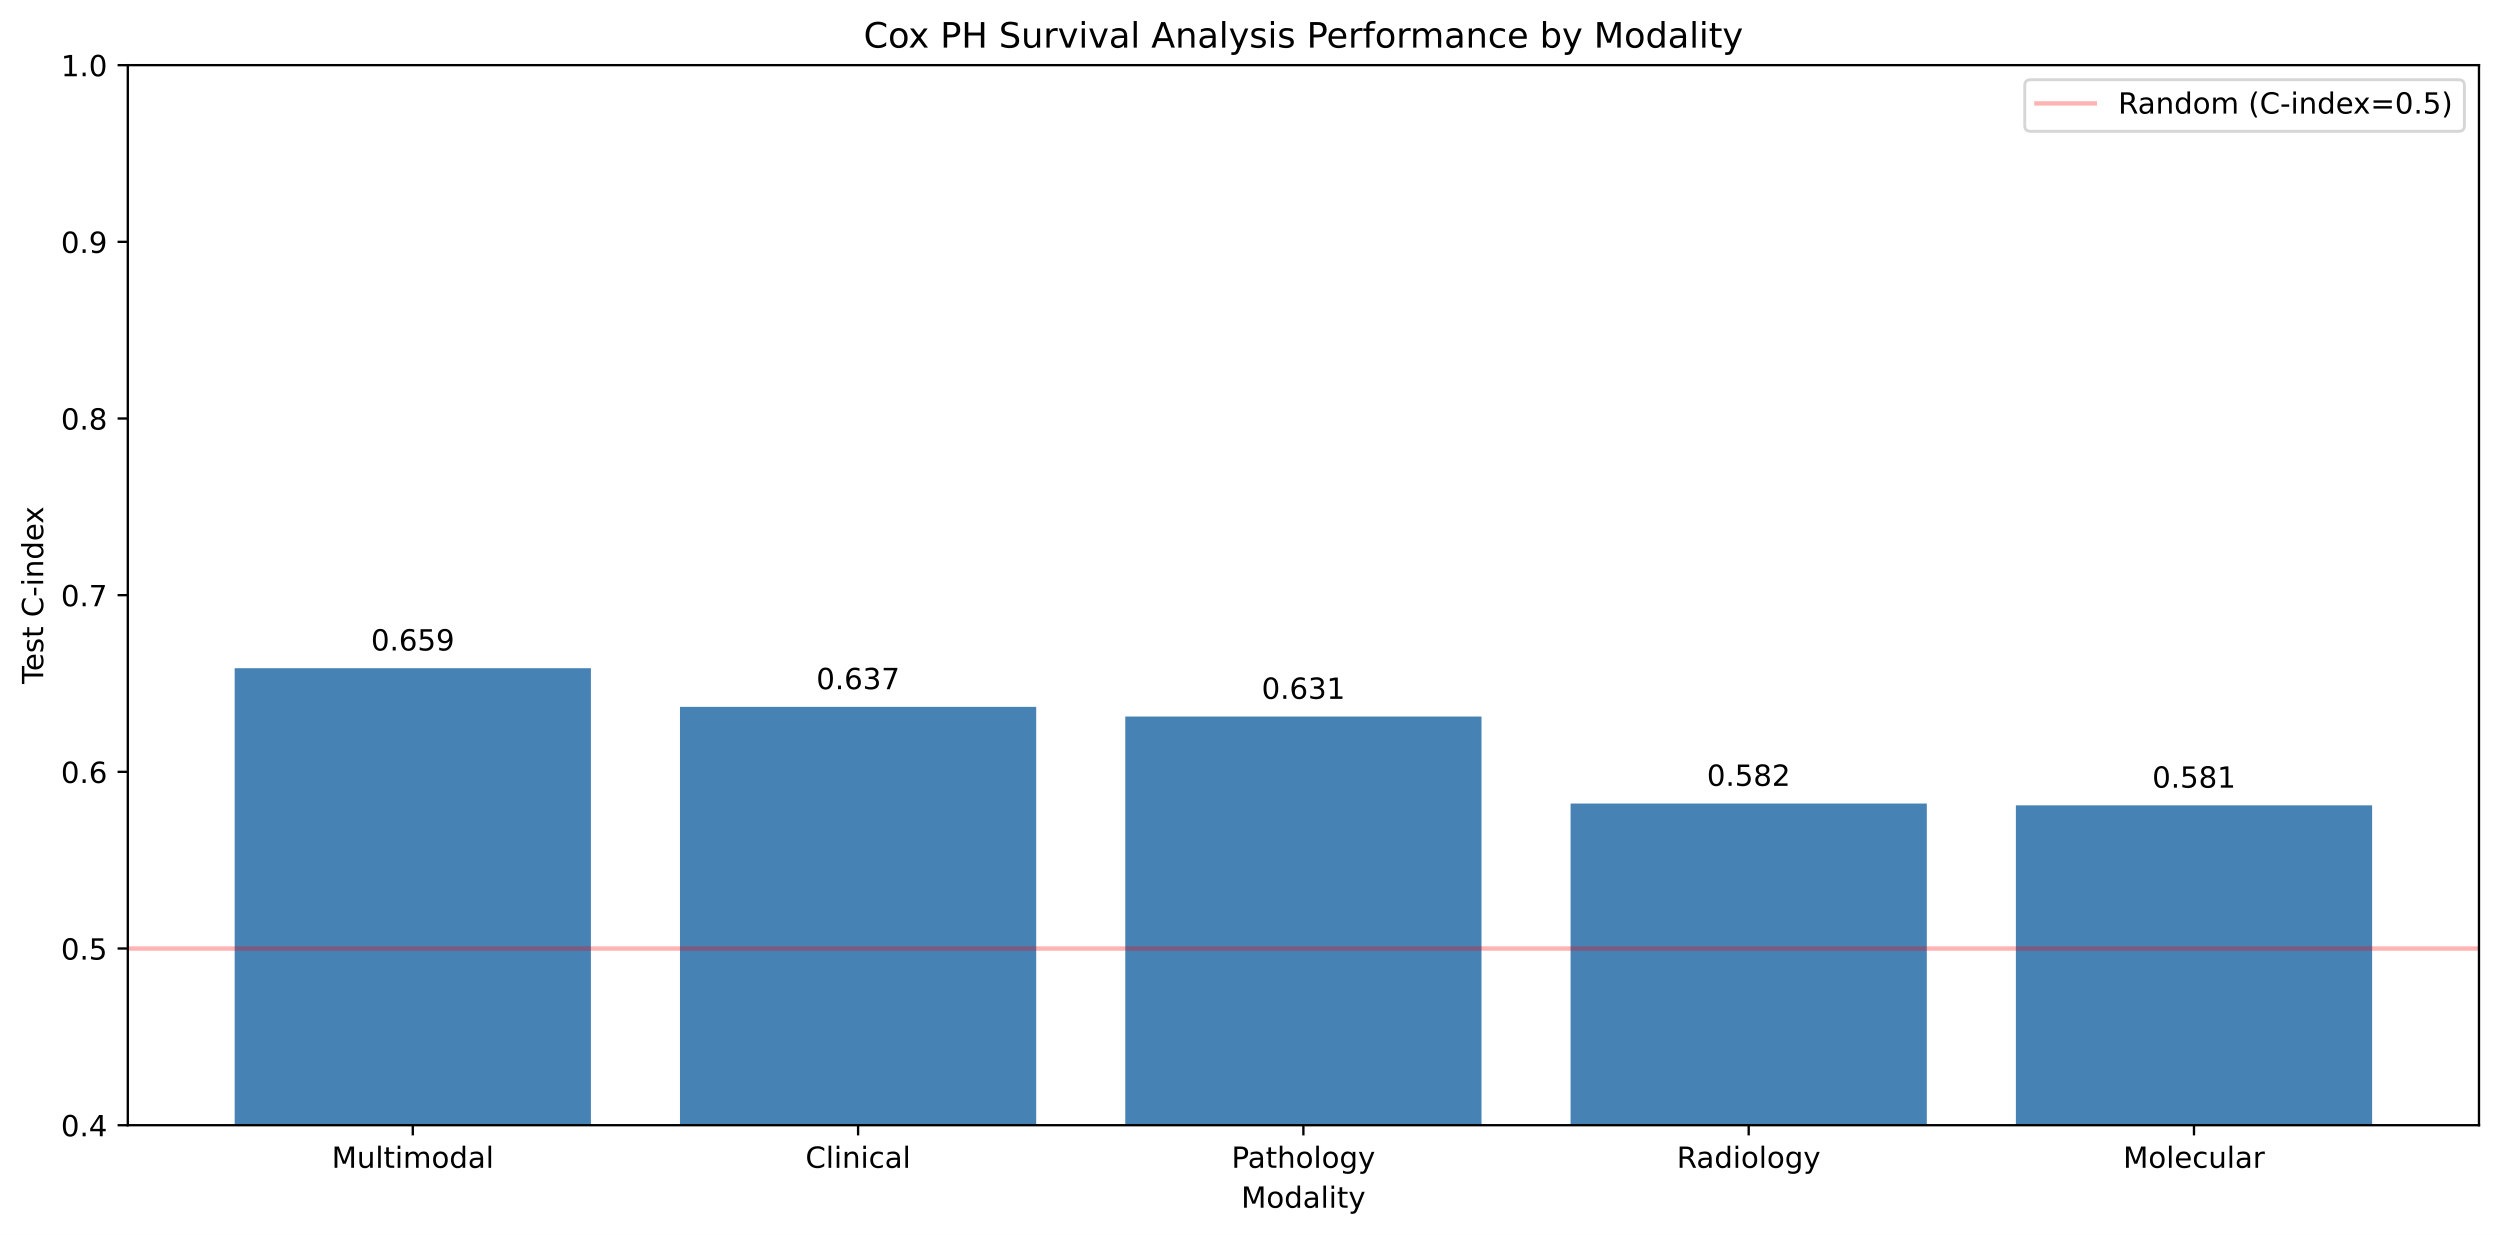
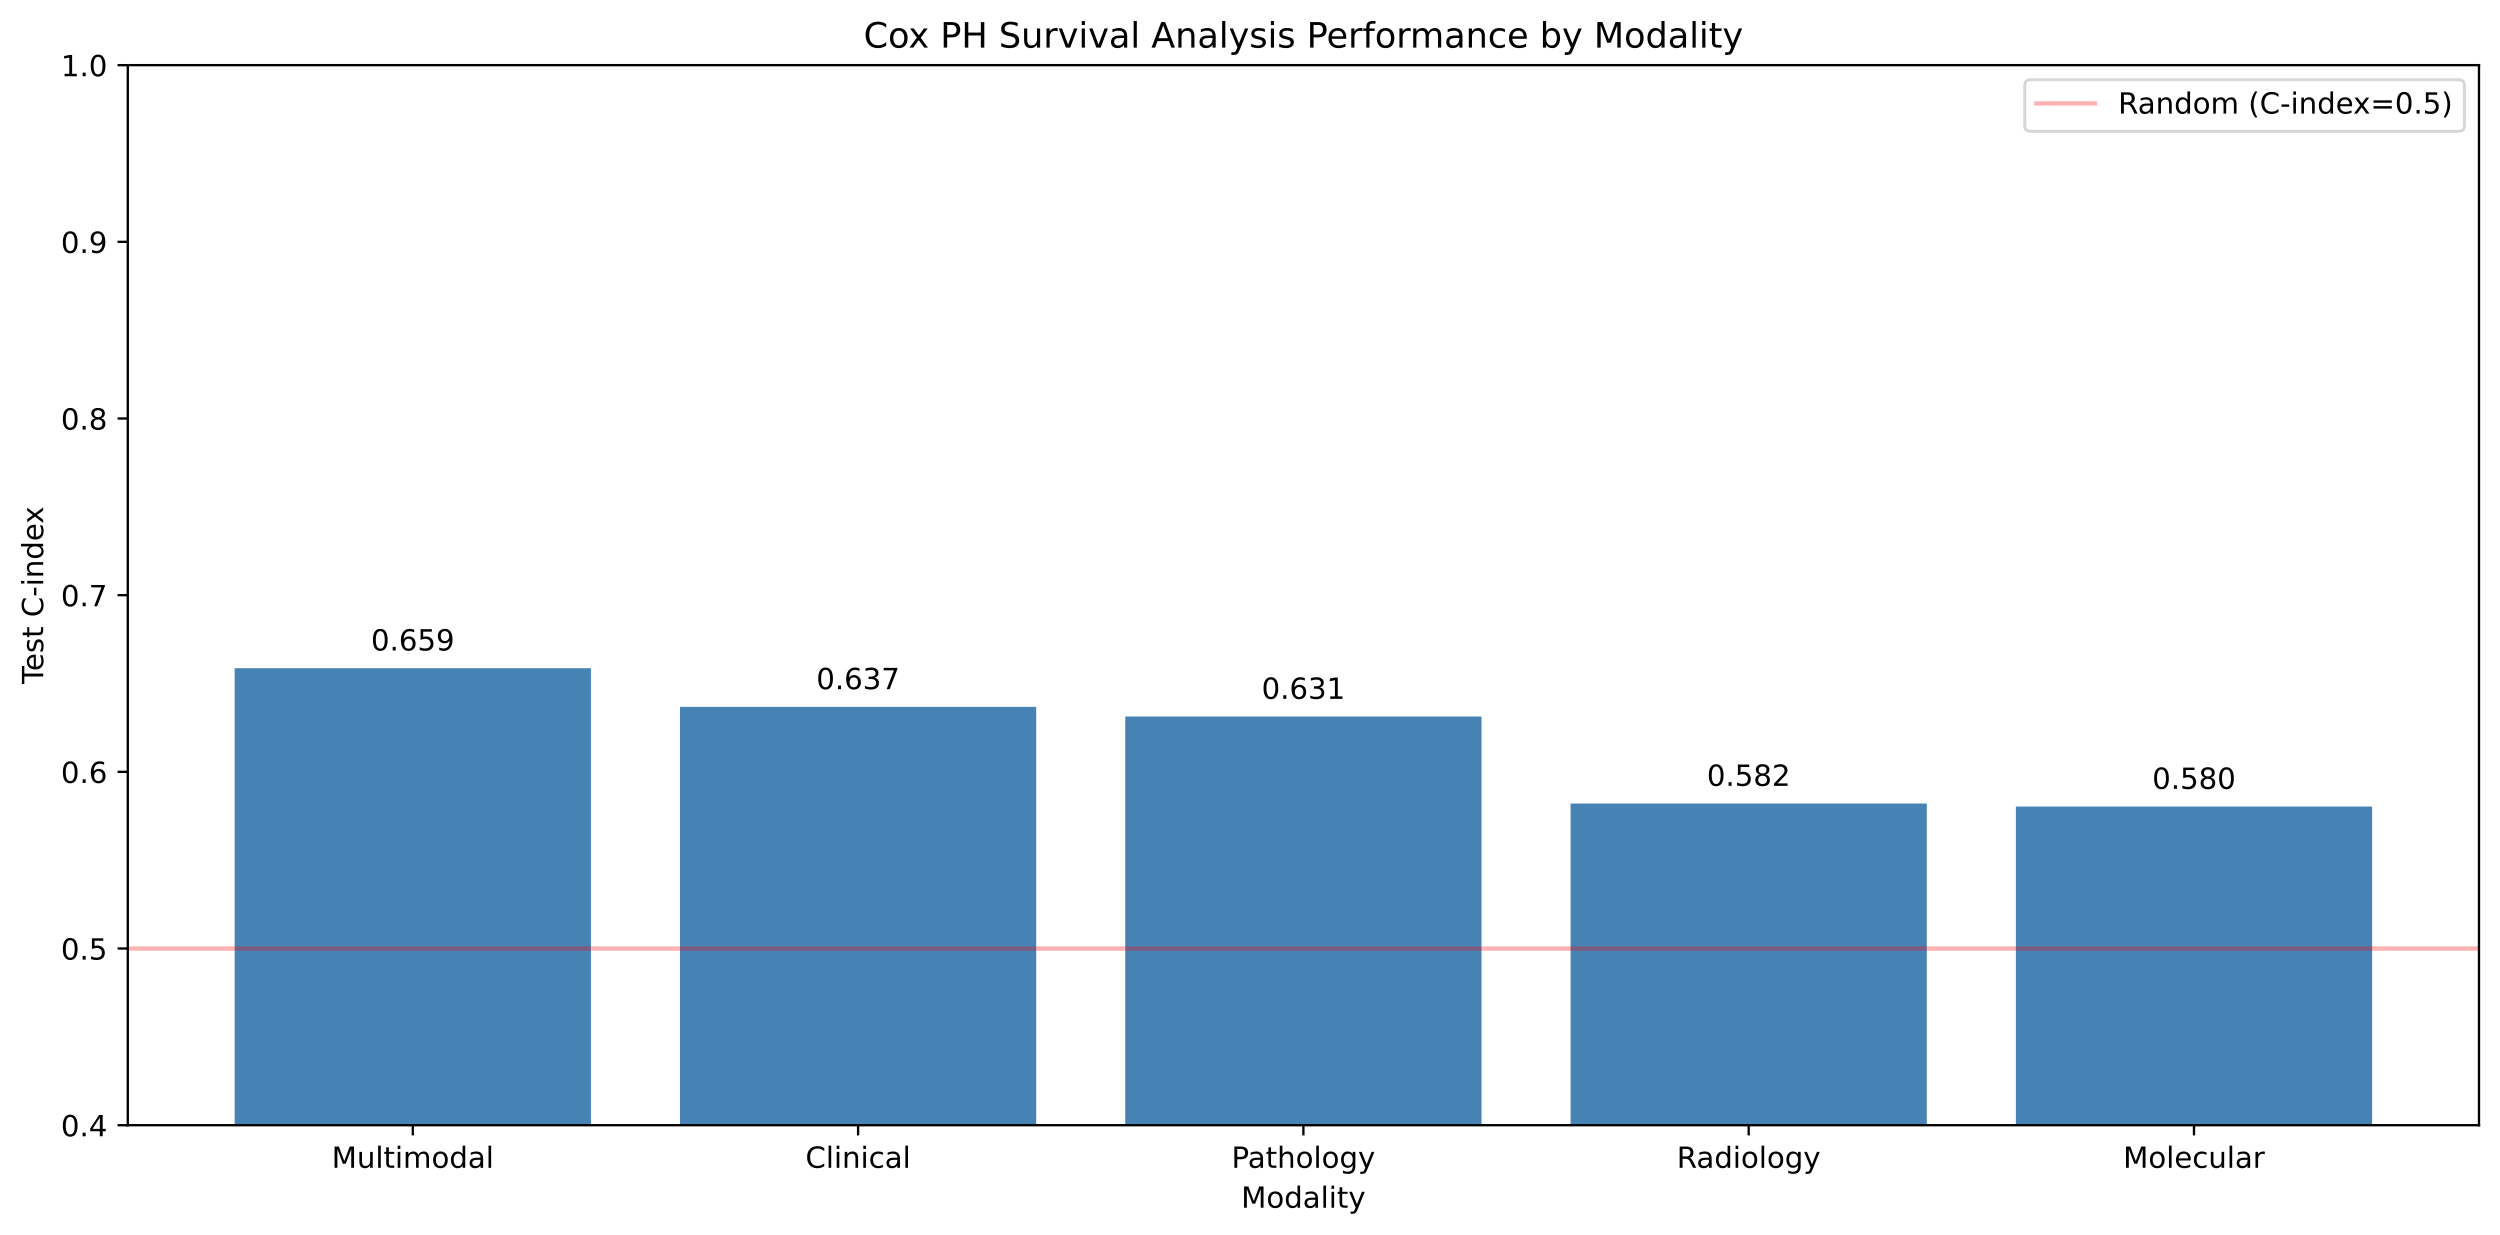
<svg xmlns="http://www.w3.org/2000/svg" xmlns:xlink="http://www.w3.org/1999/xlink" width="856.461pt" height="423.034pt" viewBox="0 0 856.461 423.034" version="1.1">
  <defs>
    <style type="text/css">*{stroke-linejoin: round; stroke-linecap: butt}</style>
  </defs>
  <g id="figure_1">
    <g id="patch_1">
      <path d="M 0 423.034  L 856.461 423.034  L 856.461 0  L 0 0  z " style="fill: #ffffff" />
    </g>
    <g id="axes_1">
      <g id="patch_2">
        <path d="M 43.781 385.478  L 849.261 385.478  L 849.261 22.318  L 43.781 22.318  z " style="fill: #ffffff" />
      </g>
      <g id="patch_3">
-         <path d="M 80.394 627.585  L 202.436 627.585  L 202.436 228.904  L 80.394 228.904  z " clip-path="url(#pe5d1b6a9c5)" style="fill: #4682b4" />
+         <path d="M 80.394 627.585  L 202.436 627.585  L 202.436 228.904  L 80.394 228.904  z " clip-path="url(#p7b33c9a5aa)" style="fill: #4682b4" />
      </g>
      <g id="patch_4">
-         <path d="M 232.947 627.585  L 354.989 627.585  L 354.989 242.152  L 232.947 242.152  z " clip-path="url(#pe5d1b6a9c5)" style="fill: #4682b4" />
+         <path d="M 232.947 627.585  L 354.989 627.585  L 354.989 242.152  L 232.947 242.152  z " clip-path="url(#p7b33c9a5aa)" style="fill: #4682b4" />
      </g>
      <g id="patch_5">
-         <path d="M 385.5 627.585  L 507.542 627.585  L 507.542 245.464  L 385.5 245.464  z " clip-path="url(#pe5d1b6a9c5)" style="fill: #4682b4" />
+         <path d="M 385.5 627.585  L 507.542 627.585  L 507.542 245.464  L 385.5 245.464  z " clip-path="url(#p7b33c9a5aa)" style="fill: #4682b4" />
      </g>
      <g id="patch_6">
-         <path d="M 538.053 627.585  L 660.095 627.585  L 660.095 275.272  L 538.053 275.272  z " clip-path="url(#pe5d1b6a9c5)" style="fill: #4682b4" />
+         <path d="M 538.053 627.585  L 660.095 627.585  L 660.095 275.272  L 538.053 275.272  z " clip-path="url(#p7b33c9a5aa)" style="fill: #4682b4" />
      </g>
      <g id="patch_7">
-         <path d="M 690.606 627.585  L 812.649 627.585  L 812.649 275.893  L 690.606 275.893  z " clip-path="url(#pe5d1b6a9c5)" style="fill: #4682b4" />
+         <path d="M 690.606 627.585  L 812.649 627.585  L 812.649 276.307  L 690.606 276.307  z " clip-path="url(#p7b33c9a5aa)" style="fill: #4682b4" />
      </g>
      <g id="matplotlib.axis_1">
        <g id="xtick_1">
          <g id="line2d_1">
            <defs>
-               <path id="m04a95e3fa2" d="M 0 0  L 0 3.5  " style="stroke: #000000; stroke-width: 0.8" />
+               <path id="mf06fe59bfe" d="M 0 0  L 0 3.5  " style="stroke: #000000; stroke-width: 0.8" />
            </defs>
            <g>
-               <use xlink:href="#m04a95e3fa2" x="141.415" y="385.478" style="stroke: #000000; stroke-width: 0.8" />
+               <use xlink:href="#mf06fe59bfe" x="141.415" y="385.478" style="stroke: #000000; stroke-width: 0.8" />
            </g>
          </g>
          <g id="text_1">
            <g transform="translate(113.6371 400.0766) scale(0.1 -0.1)">
              <defs>
                <path id="DejaVuSans-4d" d="M 628 4666  L 1569 4666  L 2759 1491  L 3956 4666  L 4897 4666  L 4897 0  L 4281 0  L 4281 4097  L 3078 897  L 2444 897  L 1241 4097  L 1241 0  L 628 0  L 628 4666  z " transform="scale(0.015625)" />
                <path id="DejaVuSans-75" d="M 544 1381  L 544 3500  L 1119 3500  L 1119 1403  Q 1119 906 1312 657  Q 1506 409 1894 409  Q 2359 409 2629 706  Q 2900 1003 2900 1516  L 2900 3500  L 3475 3500  L 3475 0  L 2900 0  L 2900 538  Q 2691 219 2414 64  Q 2138 -91 1772 -91  Q 1169 -91 856 284  Q 544 659 544 1381  z M 1991 3584  L 1991 3584  z " transform="scale(0.015625)" />
                <path id="DejaVuSans-6c" d="M 603 4863  L 1178 4863  L 1178 0  L 603 0  L 603 4863  z " transform="scale(0.015625)" />
                <path id="DejaVuSans-74" d="M 1172 4494  L 1172 3500  L 2356 3500  L 2356 3053  L 1172 3053  L 1172 1153  Q 1172 725 1289 603  Q 1406 481 1766 481  L 2356 481  L 2356 0  L 1766 0  Q 1100 0 847 248  Q 594 497 594 1153  L 594 3053  L 172 3053  L 172 3500  L 594 3500  L 594 4494  L 1172 4494  z " transform="scale(0.015625)" />
                <path id="DejaVuSans-69" d="M 603 3500  L 1178 3500  L 1178 0  L 603 0  L 603 3500  z M 603 4863  L 1178 4863  L 1178 4134  L 603 4134  L 603 4863  z " transform="scale(0.015625)" />
                <path id="DejaVuSans-6d" d="M 3328 2828  Q 3544 3216 3844 3400  Q 4144 3584 4550 3584  Q 5097 3584 5394 3201  Q 5691 2819 5691 2113  L 5691 0  L 5113 0  L 5113 2094  Q 5113 2597 4934 2840  Q 4756 3084 4391 3084  Q 3944 3084 3684 2787  Q 3425 2491 3425 1978  L 3425 0  L 2847 0  L 2847 2094  Q 2847 2600 2669 2842  Q 2491 3084 2119 3084  Q 1678 3084 1418 2786  Q 1159 2488 1159 1978  L 1159 0  L 581 0  L 581 3500  L 1159 3500  L 1159 2956  Q 1356 3278 1631 3431  Q 1906 3584 2284 3584  Q 2666 3584 2933 3390  Q 3200 3197 3328 2828  z " transform="scale(0.015625)" />
                <path id="DejaVuSans-6f" d="M 1959 3097  Q 1497 3097 1228 2736  Q 959 2375 959 1747  Q 959 1119 1226 758  Q 1494 397 1959 397  Q 2419 397 2687 759  Q 2956 1122 2956 1747  Q 2956 2369 2687 2733  Q 2419 3097 1959 3097  z M 1959 3584  Q 2709 3584 3137 3096  Q 3566 2609 3566 1747  Q 3566 888 3137 398  Q 2709 -91 1959 -91  Q 1206 -91 779 398  Q 353 888 353 1747  Q 353 2609 779 3096  Q 1206 3584 1959 3584  z " transform="scale(0.015625)" />
                <path id="DejaVuSans-64" d="M 2906 2969  L 2906 4863  L 3481 4863  L 3481 0  L 2906 0  L 2906 525  Q 2725 213 2448 61  Q 2172 -91 1784 -91  Q 1150 -91 751 415  Q 353 922 353 1747  Q 353 2572 751 3078  Q 1150 3584 1784 3584  Q 2172 3584 2448 3432  Q 2725 3281 2906 2969  z M 947 1747  Q 947 1113 1208 752  Q 1469 391 1925 391  Q 2381 391 2643 752  Q 2906 1113 2906 1747  Q 2906 2381 2643 2742  Q 2381 3103 1925 3103  Q 1469 3103 1208 2742  Q 947 2381 947 1747  z " transform="scale(0.015625)" />
                <path id="DejaVuSans-61" d="M 2194 1759  Q 1497 1759 1228 1600  Q 959 1441 959 1056  Q 959 750 1161 570  Q 1363 391 1709 391  Q 2188 391 2477 730  Q 2766 1069 2766 1631  L 2766 1759  L 2194 1759  z M 3341 1997  L 3341 0  L 2766 0  L 2766 531  Q 2569 213 2275 61  Q 1981 -91 1556 -91  Q 1019 -91 701 211  Q 384 513 384 1019  Q 384 1609 779 1909  Q 1175 2209 1959 2209  L 2766 2209  L 2766 2266  Q 2766 2663 2505 2880  Q 2244 3097 1772 3097  Q 1472 3097 1187 3025  Q 903 2953 641 2809  L 641 3341  Q 956 3463 1253 3523  Q 1550 3584 1831 3584  Q 2591 3584 2966 3190  Q 3341 2797 3341 1997  z " transform="scale(0.015625)" />
              </defs>
              <use xlink:href="#DejaVuSans-4d" />
              <use xlink:href="#DejaVuSans-75" transform="translate(86.2793 0)" />
              <use xlink:href="#DejaVuSans-6c" transform="translate(149.6582 0)" />
              <use xlink:href="#DejaVuSans-74" transform="translate(177.4414 0)" />
              <use xlink:href="#DejaVuSans-69" transform="translate(216.6504 0)" />
              <use xlink:href="#DejaVuSans-6d" transform="translate(244.4336 0)" />
              <use xlink:href="#DejaVuSans-6f" transform="translate(341.8457 0)" />
              <use xlink:href="#DejaVuSans-64" transform="translate(403.0273 0)" />
              <use xlink:href="#DejaVuSans-61" transform="translate(466.5039 0)" />
              <use xlink:href="#DejaVuSans-6c" transform="translate(527.7832 0)" />
            </g>
          </g>
        </g>
        <g id="xtick_2">
          <g id="line2d_2">
            <g>
-               <use xlink:href="#m04a95e3fa2" x="293.968" y="385.478" style="stroke: #000000; stroke-width: 0.8" />
+               <use xlink:href="#mf06fe59bfe" x="293.968" y="385.478" style="stroke: #000000; stroke-width: 0.8" />
            </g>
          </g>
          <g id="text_2">
            <g transform="translate(275.9385 400.0766) scale(0.1 -0.1)">
              <defs>
                <path id="DejaVuSans-43" d="M 4122 4306  L 4122 3641  Q 3803 3938 3442 4084  Q 3081 4231 2675 4231  Q 1875 4231 1450 3742  Q 1025 3253 1025 2328  Q 1025 1406 1450 917  Q 1875 428 2675 428  Q 3081 428 3442 575  Q 3803 722 4122 1019  L 4122 359  Q 3791 134 3420 21  Q 3050 -91 2638 -91  Q 1578 -91 968 557  Q 359 1206 359 2328  Q 359 3453 968 4101  Q 1578 4750 2638 4750  Q 3056 4750 3426 4639  Q 3797 4528 4122 4306  z " transform="scale(0.015625)" />
                <path id="DejaVuSans-6e" d="M 3513 2113  L 3513 0  L 2938 0  L 2938 2094  Q 2938 2591 2744 2837  Q 2550 3084 2163 3084  Q 1697 3084 1428 2787  Q 1159 2491 1159 1978  L 1159 0  L 581 0  L 581 3500  L 1159 3500  L 1159 2956  Q 1366 3272 1645 3428  Q 1925 3584 2291 3584  Q 2894 3584 3203 3211  Q 3513 2838 3513 2113  z " transform="scale(0.015625)" />
                <path id="DejaVuSans-63" d="M 3122 3366  L 3122 2828  Q 2878 2963 2633 3030  Q 2388 3097 2138 3097  Q 1578 3097 1268 2742  Q 959 2388 959 1747  Q 959 1106 1268 751  Q 1578 397 2138 397  Q 2388 397 2633 464  Q 2878 531 3122 666  L 3122 134  Q 2881 22 2623 -34  Q 2366 -91 2075 -91  Q 1284 -91 818 406  Q 353 903 353 1747  Q 353 2603 823 3093  Q 1294 3584 2113 3584  Q 2378 3584 2631 3529  Q 2884 3475 3122 3366  z " transform="scale(0.015625)" />
              </defs>
              <use xlink:href="#DejaVuSans-43" />
              <use xlink:href="#DejaVuSans-6c" transform="translate(69.82422 0)" />
              <use xlink:href="#DejaVuSans-69" transform="translate(97.60742 0)" />
              <use xlink:href="#DejaVuSans-6e" transform="translate(125.3906 0)" />
              <use xlink:href="#DejaVuSans-69" transform="translate(188.7695 0)" />
              <use xlink:href="#DejaVuSans-63" transform="translate(216.5527 0)" />
              <use xlink:href="#DejaVuSans-61" transform="translate(271.5332 0)" />
              <use xlink:href="#DejaVuSans-6c" transform="translate(332.8125 0)" />
            </g>
          </g>
        </g>
        <g id="xtick_3">
          <g id="line2d_3">
            <g>
-               <use xlink:href="#m04a95e3fa2" x="446.521" y="385.478" style="stroke: #000000; stroke-width: 0.8" />
+               <use xlink:href="#mf06fe59bfe" x="446.521" y="385.478" style="stroke: #000000; stroke-width: 0.8" />
            </g>
          </g>
          <g id="text_3">
            <g transform="translate(421.897 400.0766) scale(0.1 -0.1)">
              <defs>
                <path id="DejaVuSans-50" d="M 1259 4147  L 1259 2394  L 2053 2394  Q 2494 2394 2734 2622  Q 2975 2850 2975 3272  Q 2975 3691 2734 3919  Q 2494 4147 2053 4147  L 1259 4147  z M 628 4666  L 2053 4666  Q 2838 4666 3239 4311  Q 3641 3956 3641 3272  Q 3641 2581 3239 2228  Q 2838 1875 2053 1875  L 1259 1875  L 1259 0  L 628 0  L 628 4666  z " transform="scale(0.015625)" />
                <path id="DejaVuSans-68" d="M 3513 2113  L 3513 0  L 2938 0  L 2938 2094  Q 2938 2591 2744 2837  Q 2550 3084 2163 3084  Q 1697 3084 1428 2787  Q 1159 2491 1159 1978  L 1159 0  L 581 0  L 581 4863  L 1159 4863  L 1159 2956  Q 1366 3272 1645 3428  Q 1925 3584 2291 3584  Q 2894 3584 3203 3211  Q 3513 2838 3513 2113  z " transform="scale(0.015625)" />
                <path id="DejaVuSans-67" d="M 2906 1791  Q 2906 2416 2648 2759  Q 2391 3103 1925 3103  Q 1463 3103 1205 2759  Q 947 2416 947 1791  Q 947 1169 1205 825  Q 1463 481 1925 481  Q 2391 481 2648 825  Q 2906 1169 2906 1791  z M 3481 434  Q 3481 -459 3084 -895  Q 2688 -1331 1869 -1331  Q 1566 -1331 1297 -1286  Q 1028 -1241 775 -1147  L 775 -588  Q 1028 -725 1275 -790  Q 1522 -856 1778 -856  Q 2344 -856 2625 -561  Q 2906 -266 2906 331  L 2906 616  Q 2728 306 2450 153  Q 2172 0 1784 0  Q 1141 0 747 490  Q 353 981 353 1791  Q 353 2603 747 3093  Q 1141 3584 1784 3584  Q 2172 3584 2450 3431  Q 2728 3278 2906 2969  L 2906 3500  L 3481 3500  L 3481 434  z " transform="scale(0.015625)" />
                <path id="DejaVuSans-79" d="M 2059 -325  Q 1816 -950 1584 -1140  Q 1353 -1331 966 -1331  L 506 -1331  L 506 -850  L 844 -850  Q 1081 -850 1212 -737  Q 1344 -625 1503 -206  L 1606 56  L 191 3500  L 800 3500  L 1894 763  L 2988 3500  L 3597 3500  L 2059 -325  z " transform="scale(0.015625)" />
              </defs>
              <use xlink:href="#DejaVuSans-50" />
              <use xlink:href="#DejaVuSans-61" transform="translate(55.80273 0)" />
              <use xlink:href="#DejaVuSans-74" transform="translate(117.082 0)" />
              <use xlink:href="#DejaVuSans-68" transform="translate(156.291 0)" />
              <use xlink:href="#DejaVuSans-6f" transform="translate(219.6699 0)" />
              <use xlink:href="#DejaVuSans-6c" transform="translate(280.8516 0)" />
              <use xlink:href="#DejaVuSans-6f" transform="translate(308.6348 0)" />
              <use xlink:href="#DejaVuSans-67" transform="translate(369.8164 0)" />
              <use xlink:href="#DejaVuSans-79" transform="translate(433.293 0)" />
            </g>
          </g>
        </g>
        <g id="xtick_4">
          <g id="line2d_4">
            <g>
-               <use xlink:href="#m04a95e3fa2" x="599.074" y="385.478" style="stroke: #000000; stroke-width: 0.8" />
+               <use xlink:href="#mf06fe59bfe" x="599.074" y="385.478" style="stroke: #000000; stroke-width: 0.8" />
            </g>
          </g>
          <g id="text_4">
            <g transform="translate(574.4438 400.0766) scale(0.1 -0.1)">
              <defs>
                <path id="DejaVuSans-52" d="M 2841 2188  Q 3044 2119 3236 1894  Q 3428 1669 3622 1275  L 4263 0  L 3584 0  L 2988 1197  Q 2756 1666 2539 1819  Q 2322 1972 1947 1972  L 1259 1972  L 1259 0  L 628 0  L 628 4666  L 2053 4666  Q 2853 4666 3247 4331  Q 3641 3997 3641 3322  Q 3641 2881 3436 2590  Q 3231 2300 2841 2188  z M 1259 4147  L 1259 2491  L 2053 2491  Q 2509 2491 2742 2702  Q 2975 2913 2975 3322  Q 2975 3731 2742 3939  Q 2509 4147 2053 4147  L 1259 4147  z " transform="scale(0.015625)" />
              </defs>
              <use xlink:href="#DejaVuSans-52" />
              <use xlink:href="#DejaVuSans-61" transform="translate(67.23242 0)" />
              <use xlink:href="#DejaVuSans-64" transform="translate(128.5117 0)" />
              <use xlink:href="#DejaVuSans-69" transform="translate(191.9883 0)" />
              <use xlink:href="#DejaVuSans-6f" transform="translate(219.7715 0)" />
              <use xlink:href="#DejaVuSans-6c" transform="translate(280.9531 0)" />
              <use xlink:href="#DejaVuSans-6f" transform="translate(308.7363 0)" />
              <use xlink:href="#DejaVuSans-67" transform="translate(369.918 0)" />
              <use xlink:href="#DejaVuSans-79" transform="translate(433.3945 0)" />
            </g>
          </g>
        </g>
        <g id="xtick_5">
          <g id="line2d_5">
            <g>
-               <use xlink:href="#m04a95e3fa2" x="751.627" y="385.478" style="stroke: #000000; stroke-width: 0.8" />
+               <use xlink:href="#mf06fe59bfe" x="751.627" y="385.478" style="stroke: #000000; stroke-width: 0.8" />
            </g>
          </g>
          <g id="text_5">
            <g transform="translate(727.3617 400.0766) scale(0.1 -0.1)">
              <defs>
                <path id="DejaVuSans-65" d="M 3597 1894  L 3597 1613  L 953 1613  Q 991 1019 1311 708  Q 1631 397 2203 397  Q 2534 397 2845 478  Q 3156 559 3463 722  L 3463 178  Q 3153 47 2828 -22  Q 2503 -91 2169 -91  Q 1331 -91 842 396  Q 353 884 353 1716  Q 353 2575 817 3079  Q 1281 3584 2069 3584  Q 2775 3584 3186 3129  Q 3597 2675 3597 1894  z M 3022 2063  Q 3016 2534 2758 2815  Q 2500 3097 2075 3097  Q 1594 3097 1305 2825  Q 1016 2553 972 2059  L 3022 2063  z " transform="scale(0.015625)" />
                <path id="DejaVuSans-72" d="M 2631 2963  Q 2534 3019 2420 3045  Q 2306 3072 2169 3072  Q 1681 3072 1420 2755  Q 1159 2438 1159 1844  L 1159 0  L 581 0  L 581 3500  L 1159 3500  L 1159 2956  Q 1341 3275 1631 3429  Q 1922 3584 2338 3584  Q 2397 3584 2469 3576  Q 2541 3569 2628 3553  L 2631 2963  z " transform="scale(0.015625)" />
              </defs>
              <use xlink:href="#DejaVuSans-4d" />
              <use xlink:href="#DejaVuSans-6f" transform="translate(86.2793 0)" />
              <use xlink:href="#DejaVuSans-6c" transform="translate(147.4609 0)" />
              <use xlink:href="#DejaVuSans-65" transform="translate(175.2441 0)" />
              <use xlink:href="#DejaVuSans-63" transform="translate(236.7676 0)" />
              <use xlink:href="#DejaVuSans-75" transform="translate(291.748 0)" />
              <use xlink:href="#DejaVuSans-6c" transform="translate(355.127 0)" />
              <use xlink:href="#DejaVuSans-61" transform="translate(382.9102 0)" />
              <use xlink:href="#DejaVuSans-72" transform="translate(444.1895 0)" />
            </g>
          </g>
        </g>
        <g id="text_6">
          <g transform="translate(425.2119 413.7547) scale(0.1 -0.1)">
            <use xlink:href="#DejaVuSans-4d" />
            <use xlink:href="#DejaVuSans-6f" transform="translate(86.2793 0)" />
            <use xlink:href="#DejaVuSans-64" transform="translate(147.4609 0)" />
            <use xlink:href="#DejaVuSans-61" transform="translate(210.9375 0)" />
            <use xlink:href="#DejaVuSans-6c" transform="translate(272.2168 0)" />
            <use xlink:href="#DejaVuSans-69" transform="translate(300 0)" />
            <use xlink:href="#DejaVuSans-74" transform="translate(327.7832 0)" />
            <use xlink:href="#DejaVuSans-79" transform="translate(366.9922 0)" />
          </g>
        </g>
      </g>
      <g id="matplotlib.axis_2">
        <g id="ytick_1">
          <g id="line2d_6">
            <defs>
-               <path id="m9b37b32538" d="M 0 0  L -3.5 0  " style="stroke: #000000; stroke-width: 0.8" />
+               <path id="m1320a3fe2d" d="M 0 0  L -3.5 0  " style="stroke: #000000; stroke-width: 0.8" />
            </defs>
            <g>
-               <use xlink:href="#m9b37b32538" x="43.781" y="385.478" style="stroke: #000000; stroke-width: 0.8" />
+               <use xlink:href="#m1320a3fe2d" x="43.781" y="385.478" style="stroke: #000000; stroke-width: 0.8" />
            </g>
          </g>
          <g id="text_7">
            <g transform="translate(20.87813 389.2773) scale(0.1 -0.1)">
              <defs>
                <path id="DejaVuSans-30" d="M 2034 4250  Q 1547 4250 1301 3770  Q 1056 3291 1056 2328  Q 1056 1369 1301 889  Q 1547 409 2034 409  Q 2525 409 2770 889  Q 3016 1369 3016 2328  Q 3016 3291 2770 3770  Q 2525 4250 2034 4250  z M 2034 4750  Q 2819 4750 3233 4129  Q 3647 3509 3647 2328  Q 3647 1150 3233 529  Q 2819 -91 2034 -91  Q 1250 -91 836 529  Q 422 1150 422 2328  Q 422 3509 836 4129  Q 1250 4750 2034 4750  z " transform="scale(0.015625)" />
                <path id="DejaVuSans-2e" d="M 684 794  L 1344 794  L 1344 0  L 684 0  L 684 794  z " transform="scale(0.015625)" />
                <path id="DejaVuSans-34" d="M 2419 4116  L 825 1625  L 2419 1625  L 2419 4116  z M 2253 4666  L 3047 4666  L 3047 1625  L 3713 1625  L 3713 1100  L 3047 1100  L 3047 0  L 2419 0  L 2419 1100  L 313 1100  L 313 1709  L 2253 4666  z " transform="scale(0.015625)" />
              </defs>
              <use xlink:href="#DejaVuSans-30" />
              <use xlink:href="#DejaVuSans-2e" transform="translate(63.62305 0)" />
              <use xlink:href="#DejaVuSans-34" transform="translate(95.41016 0)" />
            </g>
          </g>
        </g>
        <g id="ytick_2">
          <g id="line2d_7">
            <g>
-               <use xlink:href="#m9b37b32538" x="43.781" y="324.951" style="stroke: #000000; stroke-width: 0.8" />
+               <use xlink:href="#m1320a3fe2d" x="43.781" y="324.951" style="stroke: #000000; stroke-width: 0.8" />
            </g>
          </g>
          <g id="text_8">
            <g transform="translate(20.87813 328.7507) scale(0.1 -0.1)">
              <defs>
                <path id="DejaVuSans-35" d="M 691 4666  L 3169 4666  L 3169 4134  L 1269 4134  L 1269 2991  Q 1406 3038 1543 3061  Q 1681 3084 1819 3084  Q 2600 3084 3056 2656  Q 3513 2228 3513 1497  Q 3513 744 3044 326  Q 2575 -91 1722 -91  Q 1428 -91 1123 -41  Q 819 9 494 109  L 494 744  Q 775 591 1075 516  Q 1375 441 1709 441  Q 2250 441 2565 725  Q 2881 1009 2881 1497  Q 2881 1984 2565 2268  Q 2250 2553 1709 2553  Q 1456 2553 1204 2497  Q 953 2441 691 2322  L 691 4666  z " transform="scale(0.015625)" />
              </defs>
              <use xlink:href="#DejaVuSans-30" />
              <use xlink:href="#DejaVuSans-2e" transform="translate(63.62305 0)" />
              <use xlink:href="#DejaVuSans-35" transform="translate(95.41016 0)" />
            </g>
          </g>
        </g>
        <g id="ytick_3">
          <g id="line2d_8">
            <g>
-               <use xlink:href="#m9b37b32538" x="43.781" y="264.425" style="stroke: #000000; stroke-width: 0.8" />
+               <use xlink:href="#m1320a3fe2d" x="43.781" y="264.425" style="stroke: #000000; stroke-width: 0.8" />
            </g>
          </g>
          <g id="text_9">
            <g transform="translate(20.87813 268.224) scale(0.1 -0.1)">
              <defs>
                <path id="DejaVuSans-36" d="M 2113 2584  Q 1688 2584 1439 2293  Q 1191 2003 1191 1497  Q 1191 994 1439 701  Q 1688 409 2113 409  Q 2538 409 2786 701  Q 3034 994 3034 1497  Q 3034 2003 2786 2293  Q 2538 2584 2113 2584  z M 3366 4563  L 3366 3988  Q 3128 4100 2886 4159  Q 2644 4219 2406 4219  Q 1781 4219 1451 3797  Q 1122 3375 1075 2522  Q 1259 2794 1537 2939  Q 1816 3084 2150 3084  Q 2853 3084 3261 2657  Q 3669 2231 3669 1497  Q 3669 778 3244 343  Q 2819 -91 2113 -91  Q 1303 -91 875 529  Q 447 1150 447 2328  Q 447 3434 972 4092  Q 1497 4750 2381 4750  Q 2619 4750 2861 4703  Q 3103 4656 3366 4563  z " transform="scale(0.015625)" />
              </defs>
              <use xlink:href="#DejaVuSans-30" />
              <use xlink:href="#DejaVuSans-2e" transform="translate(63.62305 0)" />
              <use xlink:href="#DejaVuSans-36" transform="translate(95.41016 0)" />
            </g>
          </g>
        </g>
        <g id="ytick_4">
          <g id="line2d_9">
            <g>
-               <use xlink:href="#m9b37b32538" x="43.781" y="203.898" style="stroke: #000000; stroke-width: 0.8" />
+               <use xlink:href="#m1320a3fe2d" x="43.781" y="203.898" style="stroke: #000000; stroke-width: 0.8" />
            </g>
          </g>
          <g id="text_10">
            <g transform="translate(20.87813 207.6973) scale(0.1 -0.1)">
              <defs>
                <path id="DejaVuSans-37" d="M 525 4666  L 3525 4666  L 3525 4397  L 1831 0  L 1172 0  L 2766 4134  L 525 4134  L 525 4666  z " transform="scale(0.015625)" />
              </defs>
              <use xlink:href="#DejaVuSans-30" />
              <use xlink:href="#DejaVuSans-2e" transform="translate(63.62305 0)" />
              <use xlink:href="#DejaVuSans-37" transform="translate(95.41016 0)" />
            </g>
          </g>
        </g>
        <g id="ytick_5">
          <g id="line2d_10">
            <g>
-               <use xlink:href="#m9b37b32538" x="43.781" y="143.371" style="stroke: #000000; stroke-width: 0.8" />
+               <use xlink:href="#m1320a3fe2d" x="43.781" y="143.371" style="stroke: #000000; stroke-width: 0.8" />
            </g>
          </g>
          <g id="text_11">
            <g transform="translate(20.87813 147.1707) scale(0.1 -0.1)">
              <defs>
                <path id="DejaVuSans-38" d="M 2034 2216  Q 1584 2216 1326 1975  Q 1069 1734 1069 1313  Q 1069 891 1326 650  Q 1584 409 2034 409  Q 2484 409 2743 651  Q 3003 894 3003 1313  Q 3003 1734 2745 1975  Q 2488 2216 2034 2216  z M 1403 2484  Q 997 2584 770 2862  Q 544 3141 544 3541  Q 544 4100 942 4425  Q 1341 4750 2034 4750  Q 2731 4750 3128 4425  Q 3525 4100 3525 3541  Q 3525 3141 3298 2862  Q 3072 2584 2669 2484  Q 3125 2378 3379 2068  Q 3634 1759 3634 1313  Q 3634 634 3220 271  Q 2806 -91 2034 -91  Q 1263 -91 848 271  Q 434 634 434 1313  Q 434 1759 690 2068  Q 947 2378 1403 2484  z M 1172 3481  Q 1172 3119 1398 2916  Q 1625 2713 2034 2713  Q 2441 2713 2670 2916  Q 2900 3119 2900 3481  Q 2900 3844 2670 4047  Q 2441 4250 2034 4250  Q 1625 4250 1398 4047  Q 1172 3844 1172 3481  z " transform="scale(0.015625)" />
              </defs>
              <use xlink:href="#DejaVuSans-30" />
              <use xlink:href="#DejaVuSans-2e" transform="translate(63.62305 0)" />
              <use xlink:href="#DejaVuSans-38" transform="translate(95.41016 0)" />
            </g>
          </g>
        </g>
        <g id="ytick_6">
          <g id="line2d_11">
            <g>
-               <use xlink:href="#m9b37b32538" x="43.781" y="82.845" style="stroke: #000000; stroke-width: 0.8" />
+               <use xlink:href="#m1320a3fe2d" x="43.781" y="82.845" style="stroke: #000000; stroke-width: 0.8" />
            </g>
          </g>
          <g id="text_12">
            <g transform="translate(20.87813 86.64401) scale(0.1 -0.1)">
              <defs>
                <path id="DejaVuSans-39" d="M 703 97  L 703 672  Q 941 559 1184 500  Q 1428 441 1663 441  Q 2288 441 2617 861  Q 2947 1281 2994 2138  Q 2813 1869 2534 1725  Q 2256 1581 1919 1581  Q 1219 1581 811 2004  Q 403 2428 403 3163  Q 403 3881 828 4315  Q 1253 4750 1959 4750  Q 2769 4750 3195 4129  Q 3622 3509 3622 2328  Q 3622 1225 3098 567  Q 2575 -91 1691 -91  Q 1453 -91 1209 -44  Q 966 3 703 97  z M 1959 2075  Q 2384 2075 2632 2365  Q 2881 2656 2881 3163  Q 2881 3666 2632 3958  Q 2384 4250 1959 4250  Q 1534 4250 1286 3958  Q 1038 3666 1038 3163  Q 1038 2656 1286 2365  Q 1534 2075 1959 2075  z " transform="scale(0.015625)" />
              </defs>
              <use xlink:href="#DejaVuSans-30" />
              <use xlink:href="#DejaVuSans-2e" transform="translate(63.62305 0)" />
              <use xlink:href="#DejaVuSans-39" transform="translate(95.41016 0)" />
            </g>
          </g>
        </g>
        <g id="ytick_7">
          <g id="line2d_12">
            <g>
-               <use xlink:href="#m9b37b32538" x="43.781" y="22.318" style="stroke: #000000; stroke-width: 0.8" />
+               <use xlink:href="#m1320a3fe2d" x="43.781" y="22.318" style="stroke: #000000; stroke-width: 0.8" />
            </g>
          </g>
          <g id="text_13">
            <g transform="translate(20.87813 26.11734) scale(0.1 -0.1)">
              <defs>
                <path id="DejaVuSans-31" d="M 794 531  L 1825 531  L 1825 4091  L 703 3866  L 703 4441  L 1819 4666  L 2450 4666  L 2450 531  L 3481 531  L 3481 0  L 794 0  L 794 531  z " transform="scale(0.015625)" />
              </defs>
              <use xlink:href="#DejaVuSans-31" />
              <use xlink:href="#DejaVuSans-2e" transform="translate(63.62305 0)" />
              <use xlink:href="#DejaVuSans-30" transform="translate(95.41016 0)" />
            </g>
          </g>
        </g>
        <g id="text_14">
          <g transform="translate(14.79844 234.3083) rotate(-90) scale(0.1 -0.1)">
            <defs>
              <path id="DejaVuSans-54" d="M -19 4666  L 3928 4666  L 3928 4134  L 2272 4134  L 2272 0  L 1638 0  L 1638 4134  L -19 4134  L -19 4666  z " transform="scale(0.015625)" />
              <path id="DejaVuSans-73" d="M 2834 3397  L 2834 2853  Q 2591 2978 2328 3040  Q 2066 3103 1784 3103  Q 1356 3103 1142 2972  Q 928 2841 928 2578  Q 928 2378 1081 2264  Q 1234 2150 1697 2047  L 1894 2003  Q 2506 1872 2764 1633  Q 3022 1394 3022 966  Q 3022 478 2636 193  Q 2250 -91 1575 -91  Q 1294 -91 989 -36  Q 684 19 347 128  L 347 722  Q 666 556 975 473  Q 1284 391 1588 391  Q 1994 391 2212 530  Q 2431 669 2431 922  Q 2431 1156 2273 1281  Q 2116 1406 1581 1522  L 1381 1569  Q 847 1681 609 1914  Q 372 2147 372 2553  Q 372 3047 722 3315  Q 1072 3584 1716 3584  Q 2034 3584 2315 3537  Q 2597 3491 2834 3397  z " transform="scale(0.015625)" />
              <path id="DejaVuSans-20" transform="scale(0.015625)" />
              <path id="DejaVuSans-2d" d="M 313 2009  L 1997 2009  L 1997 1497  L 313 1497  L 313 2009  z " transform="scale(0.015625)" />
              <path id="DejaVuSans-78" d="M 3513 3500  L 2247 1797  L 3578 0  L 2900 0  L 1881 1375  L 863 0  L 184 0  L 1544 1831  L 300 3500  L 978 3500  L 1906 2253  L 2834 3500  L 3513 3500  z " transform="scale(0.015625)" />
            </defs>
            <use xlink:href="#DejaVuSans-54" />
            <use xlink:href="#DejaVuSans-65" transform="translate(44.08398 0)" />
            <use xlink:href="#DejaVuSans-73" transform="translate(105.6074 0)" />
            <use xlink:href="#DejaVuSans-74" transform="translate(157.707 0)" />
            <use xlink:href="#DejaVuSans-20" transform="translate(196.916 0)" />
            <use xlink:href="#DejaVuSans-43" transform="translate(228.7031 0)" />
            <use xlink:href="#DejaVuSans-2d" transform="translate(298.5273 0)" />
            <use xlink:href="#DejaVuSans-69" transform="translate(334.6113 0)" />
            <use xlink:href="#DejaVuSans-6e" transform="translate(362.3945 0)" />
            <use xlink:href="#DejaVuSans-64" transform="translate(425.7734 0)" />
            <use xlink:href="#DejaVuSans-65" transform="translate(489.25 0)" />
            <use xlink:href="#DejaVuSans-78" transform="translate(549.0234 0)" />
          </g>
        </g>
      </g>
      <g id="line2d_13">
-         <path d="M 43.781 324.951  L 849.261 324.951  " clip-path="url(#pe5d1b6a9c5)" style="fill: none; stroke: #ff0000; stroke-opacity: 0.3; stroke-width: 1.5; stroke-linecap: square" />
+         <path d="M 43.781 324.951  L 849.261 324.951  " clip-path="url(#p7b33c9a5aa)" style="fill: none; stroke: #ff0000; stroke-opacity: 0.3; stroke-width: 1.5; stroke-linecap: square" />
      </g>
      <g id="patch_8">
        <path d="M 43.781 385.478  L 43.781 22.318  " style="fill: none; stroke: #000000; stroke-width: 0.8; stroke-linejoin: miter; stroke-linecap: square" />
      </g>
      <g id="patch_9">
        <path d="M 849.261 385.478  L 849.261 22.318  " style="fill: none; stroke: #000000; stroke-width: 0.8; stroke-linejoin: miter; stroke-linecap: square" />
      </g>
      <g id="patch_10">
        <path d="M 43.781 385.478  L 849.261 385.478  " style="fill: none; stroke: #000000; stroke-width: 0.8; stroke-linejoin: miter; stroke-linecap: square" />
      </g>
      <g id="patch_11">
        <path d="M 43.781 22.318  L 849.261 22.318  " style="fill: none; stroke: #000000; stroke-width: 0.8; stroke-linejoin: miter; stroke-linecap: square" />
      </g>
      <g id="text_15">
        <g transform="translate(127.1011 222.851) scale(0.1 -0.1)">
          <use xlink:href="#DejaVuSans-30" />
          <use xlink:href="#DejaVuSans-2e" transform="translate(63.62305 0)" />
          <use xlink:href="#DejaVuSans-36" transform="translate(95.41016 0)" />
          <use xlink:href="#DejaVuSans-35" transform="translate(159.0332 0)" />
          <use xlink:href="#DejaVuSans-39" transform="translate(222.6562 0)" />
        </g>
      </g>
      <g id="text_16">
        <g transform="translate(279.6542 236.099) scale(0.1 -0.1)">
          <defs>
            <path id="DejaVuSans-33" d="M 2597 2516  Q 3050 2419 3304 2112  Q 3559 1806 3559 1356  Q 3559 666 3084 287  Q 2609 -91 1734 -91  Q 1441 -91 1130 -33  Q 819 25 488 141  L 488 750  Q 750 597 1062 519  Q 1375 441 1716 441  Q 2309 441 2620 675  Q 2931 909 2931 1356  Q 2931 1769 2642 2001  Q 2353 2234 1838 2234  L 1294 2234  L 1294 2753  L 1863 2753  Q 2328 2753 2575 2939  Q 2822 3125 2822 3475  Q 2822 3834 2567 4026  Q 2313 4219 1838 4219  Q 1578 4219 1281 4162  Q 984 4106 628 3988  L 628 4550  Q 988 4650 1302 4700  Q 1616 4750 1894 4750  Q 2613 4750 3031 4423  Q 3450 4097 3450 3541  Q 3450 3153 3228 2886  Q 3006 2619 2597 2516  z " transform="scale(0.015625)" />
          </defs>
          <use xlink:href="#DejaVuSans-30" />
          <use xlink:href="#DejaVuSans-2e" transform="translate(63.62305 0)" />
          <use xlink:href="#DejaVuSans-36" transform="translate(95.41016 0)" />
          <use xlink:href="#DejaVuSans-33" transform="translate(159.0332 0)" />
          <use xlink:href="#DejaVuSans-37" transform="translate(222.6562 0)" />
        </g>
      </g>
      <g id="text_17">
        <g transform="translate(432.2072 239.411) scale(0.1 -0.1)">
          <use xlink:href="#DejaVuSans-30" />
          <use xlink:href="#DejaVuSans-2e" transform="translate(63.62305 0)" />
          <use xlink:href="#DejaVuSans-36" transform="translate(95.41016 0)" />
          <use xlink:href="#DejaVuSans-33" transform="translate(159.0332 0)" />
          <use xlink:href="#DejaVuSans-31" transform="translate(222.6562 0)" />
        </g>
      </g>
      <g id="text_18">
        <g transform="translate(584.7602 269.2189) scale(0.1 -0.1)">
          <defs>
            <path id="DejaVuSans-32" d="M 1228 531  L 3431 531  L 3431 0  L 469 0  L 469 531  Q 828 903 1448 1529  Q 2069 2156 2228 2338  Q 2531 2678 2651 2914  Q 2772 3150 2772 3378  Q 2772 3750 2511 3984  Q 2250 4219 1831 4219  Q 1534 4219 1204 4116  Q 875 4013 500 3803  L 500 4441  Q 881 4594 1212 4672  Q 1544 4750 1819 4750  Q 2544 4750 2975 4387  Q 3406 4025 3406 3419  Q 3406 3131 3298 2873  Q 3191 2616 2906 2266  Q 2828 2175 2409 1742  Q 1991 1309 1228 531  z " transform="scale(0.015625)" />
          </defs>
          <use xlink:href="#DejaVuSans-30" />
          <use xlink:href="#DejaVuSans-2e" transform="translate(63.62305 0)" />
          <use xlink:href="#DejaVuSans-35" transform="translate(95.41016 0)" />
          <use xlink:href="#DejaVuSans-38" transform="translate(159.0332 0)" />
          <use xlink:href="#DejaVuSans-32" transform="translate(222.6562 0)" />
        </g>
      </g>
      <g id="text_19">
-         <g transform="translate(737.3132 269.8399) scale(0.1 -0.1)">
+         <g transform="translate(737.3132 270.2539) scale(0.1 -0.1)">
          <use xlink:href="#DejaVuSans-30" />
          <use xlink:href="#DejaVuSans-2e" transform="translate(63.62305 0)" />
          <use xlink:href="#DejaVuSans-35" transform="translate(95.41016 0)" />
          <use xlink:href="#DejaVuSans-38" transform="translate(159.0332 0)" />
-           <use xlink:href="#DejaVuSans-31" transform="translate(222.6562 0)" />
+           <use xlink:href="#DejaVuSans-30" transform="translate(222.6562 0)" />
        </g>
      </g>
      <g id="text_20">
        <g transform="translate(295.8641 16.31812) scale(0.12 -0.12)">
          <defs>
            <path id="DejaVuSans-48" d="M 628 4666  L 1259 4666  L 1259 2753  L 3553 2753  L 3553 4666  L 4184 4666  L 4184 0  L 3553 0  L 3553 2222  L 1259 2222  L 1259 0  L 628 0  L 628 4666  z " transform="scale(0.015625)" />
            <path id="DejaVuSans-53" d="M 3425 4513  L 3425 3897  Q 3066 4069 2747 4153  Q 2428 4238 2131 4238  Q 1616 4238 1336 4038  Q 1056 3838 1056 3469  Q 1056 3159 1242 3001  Q 1428 2844 1947 2747  L 2328 2669  Q 3034 2534 3370 2195  Q 3706 1856 3706 1288  Q 3706 609 3251 259  Q 2797 -91 1919 -91  Q 1588 -91 1214 -16  Q 841 59 441 206  L 441 856  Q 825 641 1194 531  Q 1563 422 1919 422  Q 2459 422 2753 634  Q 3047 847 3047 1241  Q 3047 1584 2836 1778  Q 2625 1972 2144 2069  L 1759 2144  Q 1053 2284 737 2584  Q 422 2884 422 3419  Q 422 4038 858 4394  Q 1294 4750 2059 4750  Q 2388 4750 2728 4690  Q 3069 4631 3425 4513  z " transform="scale(0.015625)" />
            <path id="DejaVuSans-76" d="M 191 3500  L 800 3500  L 1894 563  L 2988 3500  L 3597 3500  L 2284 0  L 1503 0  L 191 3500  z " transform="scale(0.015625)" />
            <path id="DejaVuSans-41" d="M 2188 4044  L 1331 1722  L 3047 1722  L 2188 4044  z M 1831 4666  L 2547 4666  L 4325 0  L 3669 0  L 3244 1197  L 1141 1197  L 716 0  L 50 0  L 1831 4666  z " transform="scale(0.015625)" />
            <path id="DejaVuSans-66" d="M 2375 4863  L 2375 4384  L 1825 4384  Q 1516 4384 1395 4259  Q 1275 4134 1275 3809  L 1275 3500  L 2222 3500  L 2222 3053  L 1275 3053  L 1275 0  L 697 0  L 697 3053  L 147 3053  L 147 3500  L 697 3500  L 697 3744  Q 697 4328 969 4595  Q 1241 4863 1831 4863  L 2375 4863  z " transform="scale(0.015625)" />
            <path id="DejaVuSans-62" d="M 3116 1747  Q 3116 2381 2855 2742  Q 2594 3103 2138 3103  Q 1681 3103 1420 2742  Q 1159 2381 1159 1747  Q 1159 1113 1420 752  Q 1681 391 2138 391  Q 2594 391 2855 752  Q 3116 1113 3116 1747  z M 1159 2969  Q 1341 3281 1617 3432  Q 1894 3584 2278 3584  Q 2916 3584 3314 3078  Q 3713 2572 3713 1747  Q 3713 922 3314 415  Q 2916 -91 2278 -91  Q 1894 -91 1617 61  Q 1341 213 1159 525  L 1159 0  L 581 0  L 581 4863  L 1159 4863  L 1159 2969  z " transform="scale(0.015625)" />
          </defs>
          <use xlink:href="#DejaVuSans-43" />
          <use xlink:href="#DejaVuSans-6f" transform="translate(69.82422 0)" />
          <use xlink:href="#DejaVuSans-78" transform="translate(127.8809 0)" />
          <use xlink:href="#DejaVuSans-20" transform="translate(187.0605 0)" />
          <use xlink:href="#DejaVuSans-50" transform="translate(218.8477 0)" />
          <use xlink:href="#DejaVuSans-48" transform="translate(279.1504 0)" />
          <use xlink:href="#DejaVuSans-20" transform="translate(354.3457 0)" />
          <use xlink:href="#DejaVuSans-53" transform="translate(386.1328 0)" />
          <use xlink:href="#DejaVuSans-75" transform="translate(449.6094 0)" />
          <use xlink:href="#DejaVuSans-72" transform="translate(512.9883 0)" />
          <use xlink:href="#DejaVuSans-76" transform="translate(554.1016 0)" />
          <use xlink:href="#DejaVuSans-69" transform="translate(613.2812 0)" />
          <use xlink:href="#DejaVuSans-76" transform="translate(641.0645 0)" />
          <use xlink:href="#DejaVuSans-61" transform="translate(700.2441 0)" />
          <use xlink:href="#DejaVuSans-6c" transform="translate(761.5234 0)" />
          <use xlink:href="#DejaVuSans-20" transform="translate(789.3066 0)" />
          <use xlink:href="#DejaVuSans-41" transform="translate(821.0938 0)" />
          <use xlink:href="#DejaVuSans-6e" transform="translate(889.502 0)" />
          <use xlink:href="#DejaVuSans-61" transform="translate(952.8809 0)" />
          <use xlink:href="#DejaVuSans-6c" transform="translate(1014.16 0)" />
          <use xlink:href="#DejaVuSans-79" transform="translate(1041.943 0)" />
          <use xlink:href="#DejaVuSans-73" transform="translate(1101.123 0)" />
          <use xlink:href="#DejaVuSans-69" transform="translate(1153.223 0)" />
          <use xlink:href="#DejaVuSans-73" transform="translate(1181.006 0)" />
          <use xlink:href="#DejaVuSans-20" transform="translate(1233.105 0)" />
          <use xlink:href="#DejaVuSans-50" transform="translate(1264.893 0)" />
          <use xlink:href="#DejaVuSans-65" transform="translate(1321.57 0)" />
          <use xlink:href="#DejaVuSans-72" transform="translate(1383.094 0)" />
          <use xlink:href="#DejaVuSans-66" transform="translate(1424.207 0)" />
          <use xlink:href="#DejaVuSans-6f" transform="translate(1459.412 0)" />
          <use xlink:href="#DejaVuSans-72" transform="translate(1520.594 0)" />
          <use xlink:href="#DejaVuSans-6d" transform="translate(1559.957 0)" />
          <use xlink:href="#DejaVuSans-61" transform="translate(1657.369 0)" />
          <use xlink:href="#DejaVuSans-6e" transform="translate(1718.648 0)" />
          <use xlink:href="#DejaVuSans-63" transform="translate(1782.027 0)" />
          <use xlink:href="#DejaVuSans-65" transform="translate(1837.008 0)" />
          <use xlink:href="#DejaVuSans-20" transform="translate(1898.531 0)" />
          <use xlink:href="#DejaVuSans-62" transform="translate(1930.318 0)" />
          <use xlink:href="#DejaVuSans-79" transform="translate(1993.795 0)" />
          <use xlink:href="#DejaVuSans-20" transform="translate(2052.975 0)" />
          <use xlink:href="#DejaVuSans-4d" transform="translate(2084.762 0)" />
          <use xlink:href="#DejaVuSans-6f" transform="translate(2171.041 0)" />
          <use xlink:href="#DejaVuSans-64" transform="translate(2232.223 0)" />
          <use xlink:href="#DejaVuSans-61" transform="translate(2295.699 0)" />
          <use xlink:href="#DejaVuSans-6c" transform="translate(2356.979 0)" />
          <use xlink:href="#DejaVuSans-69" transform="translate(2384.762 0)" />
          <use xlink:href="#DejaVuSans-74" transform="translate(2412.545 0)" />
          <use xlink:href="#DejaVuSans-79" transform="translate(2451.754 0)" />
        </g>
      </g>
      <g id="legend_1">
        <g id="patch_12">
          <path d="M 695.649 44.996  L 842.261 44.996  Q 844.261 44.996 844.261 42.996  L 844.261 29.318  Q 844.261 27.318 842.261 27.318  L 695.649 27.318  Q 693.649 27.318 693.649 29.318  L 693.649 42.996  Q 693.649 44.996 695.649 44.996  z " style="fill: #ffffff; opacity: 0.8; stroke: #cccccc; stroke-linejoin: miter" />
        </g>
        <g id="line2d_14">
          <path d="M 697.649 35.417  L 707.649 35.417  L 717.649 35.417  " style="fill: none; stroke: #ff0000; stroke-opacity: 0.3; stroke-width: 1.5; stroke-linecap: square" />
        </g>
        <g id="text_21">
          <g transform="translate(725.6487 38.91656) scale(0.1 -0.1)">
            <defs>
              <path id="DejaVuSans-28" d="M 1984 4856  Q 1566 4138 1362 3434  Q 1159 2731 1159 2009  Q 1159 1288 1364 580  Q 1569 -128 1984 -844  L 1484 -844  Q 1016 -109 783 600  Q 550 1309 550 2009  Q 550 2706 781 3412  Q 1013 4119 1484 4856  L 1984 4856  z " transform="scale(0.015625)" />
              <path id="DejaVuSans-3d" d="M 678 2906  L 4684 2906  L 4684 2381  L 678 2381  L 678 2906  z M 678 1631  L 4684 1631  L 4684 1100  L 678 1100  L 678 1631  z " transform="scale(0.015625)" />
              <path id="DejaVuSans-29" d="M 513 4856  L 1013 4856  Q 1481 4119 1714 3412  Q 1947 2706 1947 2009  Q 1947 1309 1714 600  Q 1481 -109 1013 -844  L 513 -844  Q 928 -128 1133 580  Q 1338 1288 1338 2009  Q 1338 2731 1133 3434  Q 928 4138 513 4856  z " transform="scale(0.015625)" />
            </defs>
            <use xlink:href="#DejaVuSans-52" />
            <use xlink:href="#DejaVuSans-61" transform="translate(67.23242 0)" />
            <use xlink:href="#DejaVuSans-6e" transform="translate(128.5117 0)" />
            <use xlink:href="#DejaVuSans-64" transform="translate(191.8906 0)" />
            <use xlink:href="#DejaVuSans-6f" transform="translate(255.3672 0)" />
            <use xlink:href="#DejaVuSans-6d" transform="translate(316.5488 0)" />
            <use xlink:href="#DejaVuSans-20" transform="translate(413.9609 0)" />
            <use xlink:href="#DejaVuSans-28" transform="translate(445.748 0)" />
            <use xlink:href="#DejaVuSans-43" transform="translate(484.7617 0)" />
            <use xlink:href="#DejaVuSans-2d" transform="translate(554.5859 0)" />
            <use xlink:href="#DejaVuSans-69" transform="translate(590.6699 0)" />
            <use xlink:href="#DejaVuSans-6e" transform="translate(618.4531 0)" />
            <use xlink:href="#DejaVuSans-64" transform="translate(681.832 0)" />
            <use xlink:href="#DejaVuSans-65" transform="translate(745.3086 0)" />
            <use xlink:href="#DejaVuSans-78" transform="translate(805.082 0)" />
            <use xlink:href="#DejaVuSans-3d" transform="translate(864.2617 0)" />
            <use xlink:href="#DejaVuSans-30" transform="translate(948.0508 0)" />
            <use xlink:href="#DejaVuSans-2e" transform="translate(1011.674 0)" />
            <use xlink:href="#DejaVuSans-35" transform="translate(1043.461 0)" />
            <use xlink:href="#DejaVuSans-29" transform="translate(1107.084 0)" />
          </g>
        </g>
      </g>
    </g>
  </g>
  <defs>
-     <clipPath id="pe5d1b6a9c5">
+     <clipPath id="p7b33c9a5aa">
      <rect x="43.781" y="22.318" width="805.48" height="363.16" />
    </clipPath>
  </defs>
</svg>
